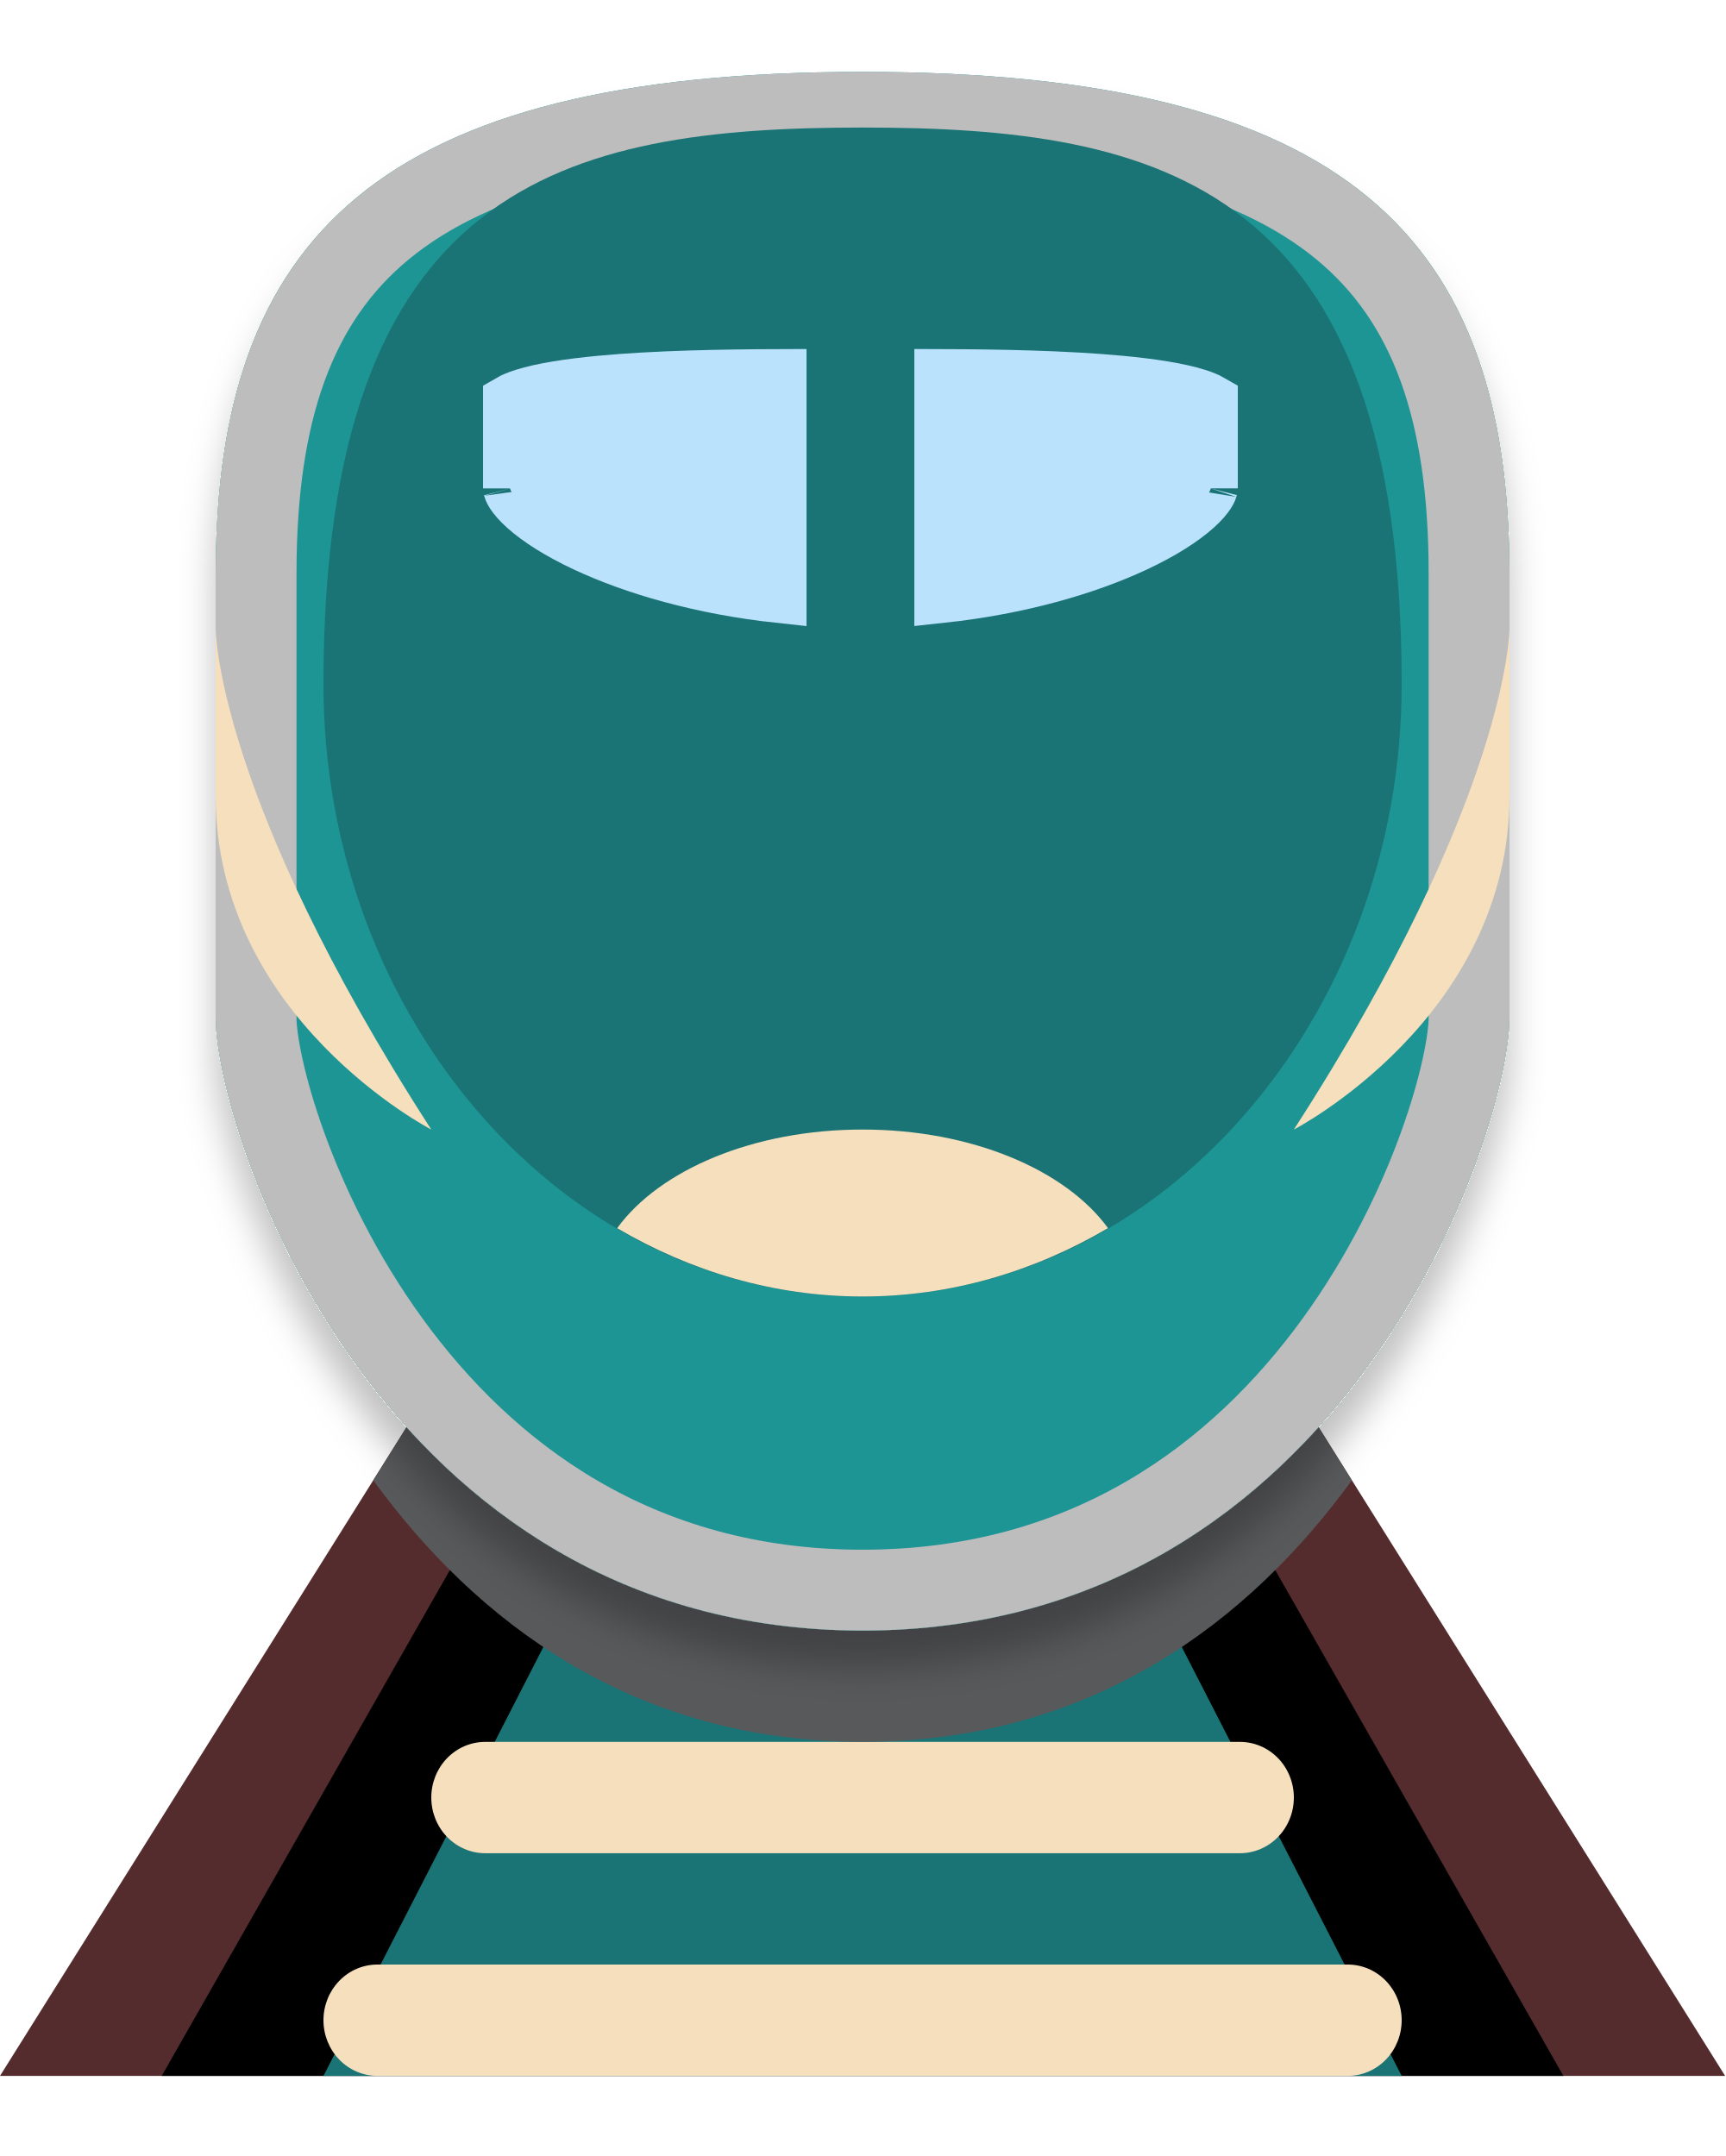
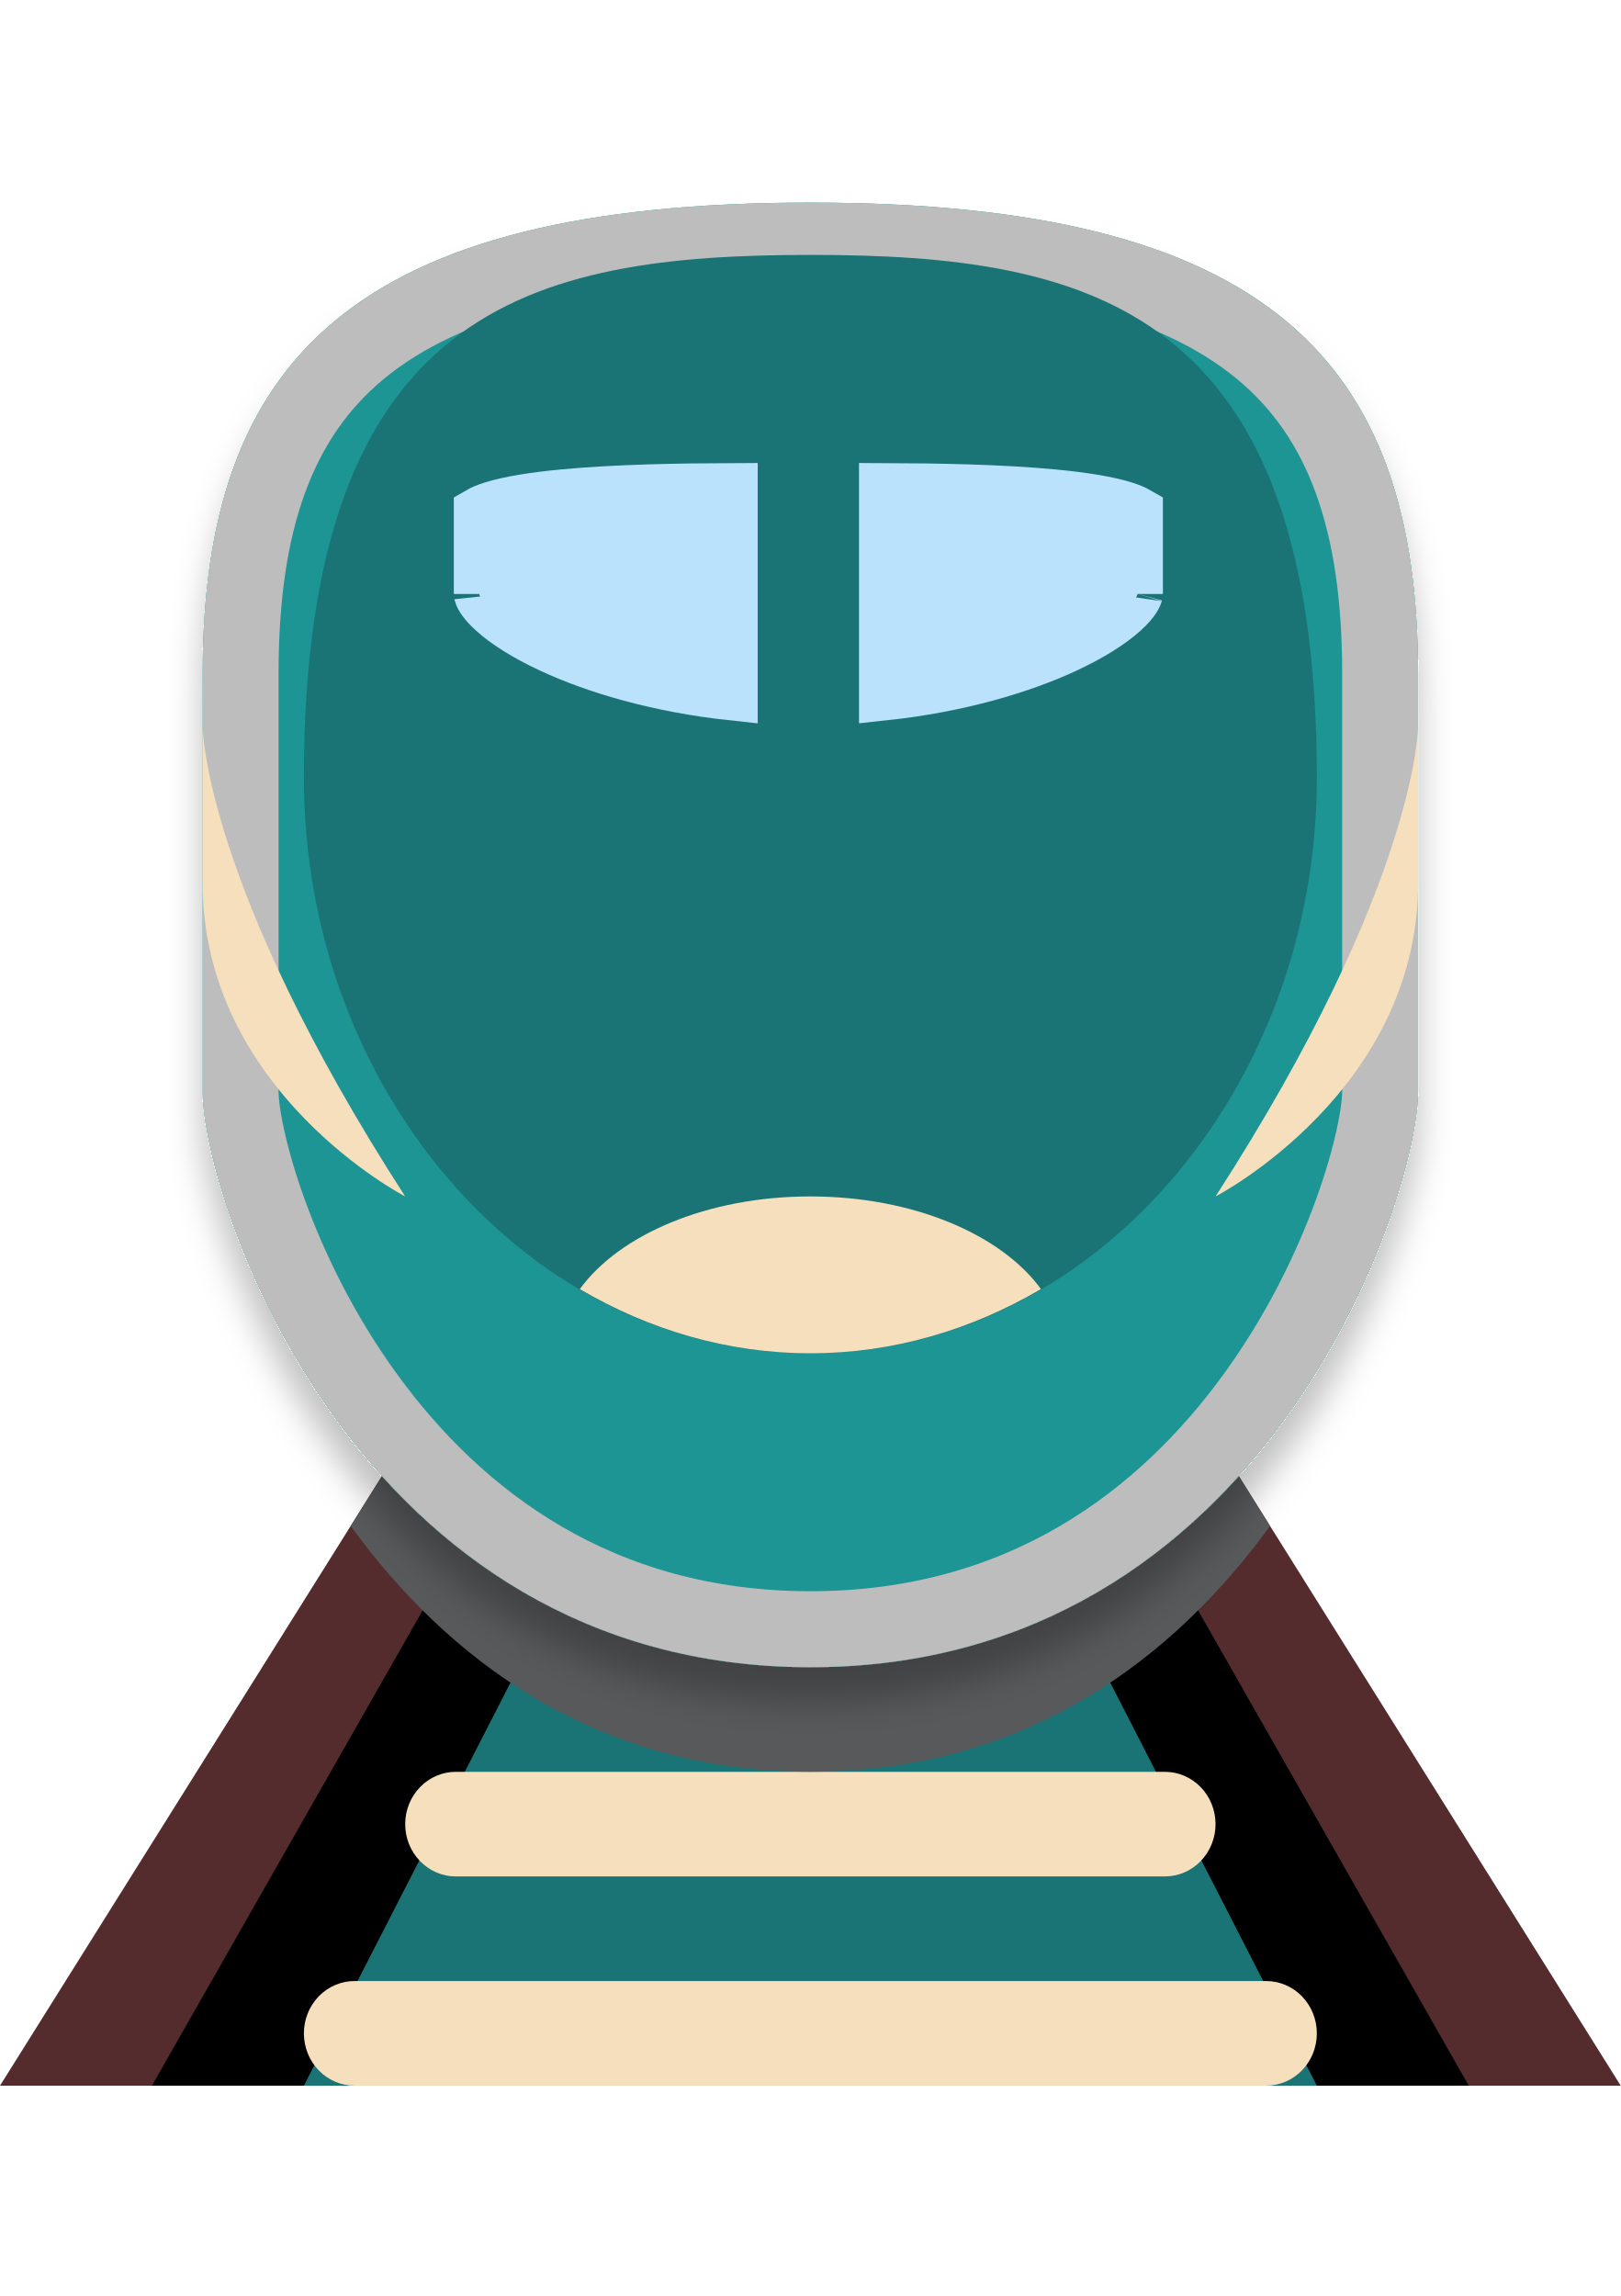
- <svg xmlns="http://www.w3.org/2000/svg" width="120" height="150" viewBox="0 0 192 224" fill="none">
+ <svg xmlns="http://www.w3.org/2000/svg" width="120" height="170" viewBox="0 0 192 224" fill="none">
  <g id="Group 11">
    <path id="Vector" d="M0 223.082H192L126 117.738H66L0 223.082Z" fill="#552C2D" />
    <path id="Vector_2" d="M18 223.082H174L114 117.738H78L18 223.082Z" fill="black" />
    <path id="Vector_3" d="M36 223.082H156L102 117.738H90L36 223.082Z" fill="#1A7475" />
    <path id="Vector_4" d="M156 216.885C156 218.529 155.368 220.105 154.243 221.267C153.117 222.429 151.591 223.082 150 223.082H42C40.409 223.082 38.883 222.429 37.757 221.267C36.632 220.105 36 218.529 36 216.885C36 215.242 36.632 213.666 37.757 212.503C38.883 211.341 40.409 210.688 42 210.688H150C151.591 210.688 153.117 211.341 154.243 212.503C155.368 213.666 156 215.242 156 216.885ZM144 192.098C144 193.742 143.368 195.318 142.243 196.48C141.117 197.642 139.591 198.295 138 198.295H54C52.409 198.295 50.883 197.642 49.757 196.48C48.632 195.318 48 193.742 48 192.098C48 190.455 48.632 188.879 49.757 187.717C50.883 186.554 52.409 185.902 54 185.902H138C139.591 185.902 141.117 186.554 142.243 187.717C143.368 188.879 144 190.455 144 192.098Z" fill="#F5DFBD" />
    <path id="Vector_5" d="M150.457 156.777L126.001 117.738H66.001L41.545 156.777C52.879 172.374 70.333 185.896 96.001 185.896C121.663 185.896 139.129 172.368 150.457 156.777Z" fill="#58595B" />
    <g id="Vector_6" filter="url(#filter0_d_96_920)">
      <path d="M96 0C42 0 24 18.59 24 55.77V105.344C24 117.732 42 173.508 96 173.508C150 173.508 168 117.732 168 105.344V55.77C168 18.59 150 0 96 0Z" fill="#1D9594" />
      <path d="M28.5 55.77C28.5 37.855 32.824 25.502 42.616 17.412C52.638 9.132 69.322 4.5 96 4.5C122.678 4.5 139.363 9.132 149.384 17.412C159.176 25.502 163.5 37.855 163.5 55.77V105.344C163.5 107.688 162.566 112.931 160.114 119.685C157.703 126.324 153.95 134.072 148.609 141.427C137.966 156.084 121.195 169.008 96 169.008C70.805 169.008 54.034 156.084 43.391 141.427C38.05 134.072 34.297 126.324 31.886 119.685C29.434 112.931 28.5 107.688 28.5 105.344V55.77Z" stroke="#BDBDBD" stroke-width="9" />
    </g>
    <path id="Vector_7" d="M36 68.164C36 12.393 62.862 6.197 96 6.197C129.138 6.197 156 12.393 156 68.164C156 105.344 129.138 136.328 96 136.328C62.862 136.321 36 105.344 36 68.164Z" fill="#1A7475" />
    <path id="Vector_8" d="M95.998 136.322C105.85 136.322 115.108 133.533 123.316 128.712C118.618 122.255 108.178 117.738 95.998 117.738C83.817 117.738 73.383 122.255 68.686 128.718C76.882 133.533 86.151 136.322 95.998 136.322Z" fill="#F5DFBD" />
    <path id="Vector_9" d="M104.762 58.349V33.861C111.131 33.883 118.554 34.016 124.674 34.592C128.256 34.929 131.204 35.402 133.189 36.022C133.964 36.264 134.465 36.491 134.762 36.663V46.362C134.762 46.359 134.761 46.361 134.759 46.368C134.737 46.452 134.542 47.196 133.075 48.514C131.622 49.819 129.361 51.28 126.339 52.693C120.964 55.205 113.505 57.41 104.762 58.349ZM56.762 46.368V36.661C57.058 36.489 57.559 36.262 58.334 36.02C60.319 35.399 63.267 34.926 66.849 34.59C72.969 34.014 80.392 33.882 86.762 33.861V58.355C78.019 57.416 70.56 55.211 65.184 52.699C62.162 51.287 59.901 49.825 58.449 48.52C56.981 47.202 56.786 46.458 56.764 46.375C56.762 46.367 56.762 46.365 56.762 46.368Z" fill="#BAE2FD" stroke="#BAE2FD" stroke-width="6" />
    <path id="Vector_10" d="M24 61.967C24 61.967 24 80.557 48 117.738C48 117.738 24 105.344 24 80.557V61.967ZM168 61.967C168 61.967 168 80.557 144 117.738C144 117.738 168 105.344 168 80.557V61.967Z" fill="#F5DFBD" />
  </g>
  <defs>
    <filter id="filter0_d_96_920" x="20" y="0" width="152" height="181.508" filterUnits="userSpaceOnUse" color-interpolation-filters="sRGB">
      <feFlood flood-opacity="0" result="BackgroundImageFix" />
      <feColorMatrix in="SourceAlpha" type="matrix" values="0 0 0 0 0 0 0 0 0 0 0 0 0 0 0 0 0 0 127 0" result="hardAlpha" />
      <feOffset dy="4" />
      <feGaussianBlur stdDeviation="2" />
      <feComposite in2="hardAlpha" operator="out" />
      <feColorMatrix type="matrix" values="0 0 0 0 0 0 0 0 0 0 0 0 0 0 0 0 0 0 0.25 0" />
      <feBlend mode="normal" in2="BackgroundImageFix" result="effect1_dropShadow_96_920" />
      <feBlend mode="normal" in="SourceGraphic" in2="effect1_dropShadow_96_920" result="shape" />
    </filter>
  </defs>
</svg>
